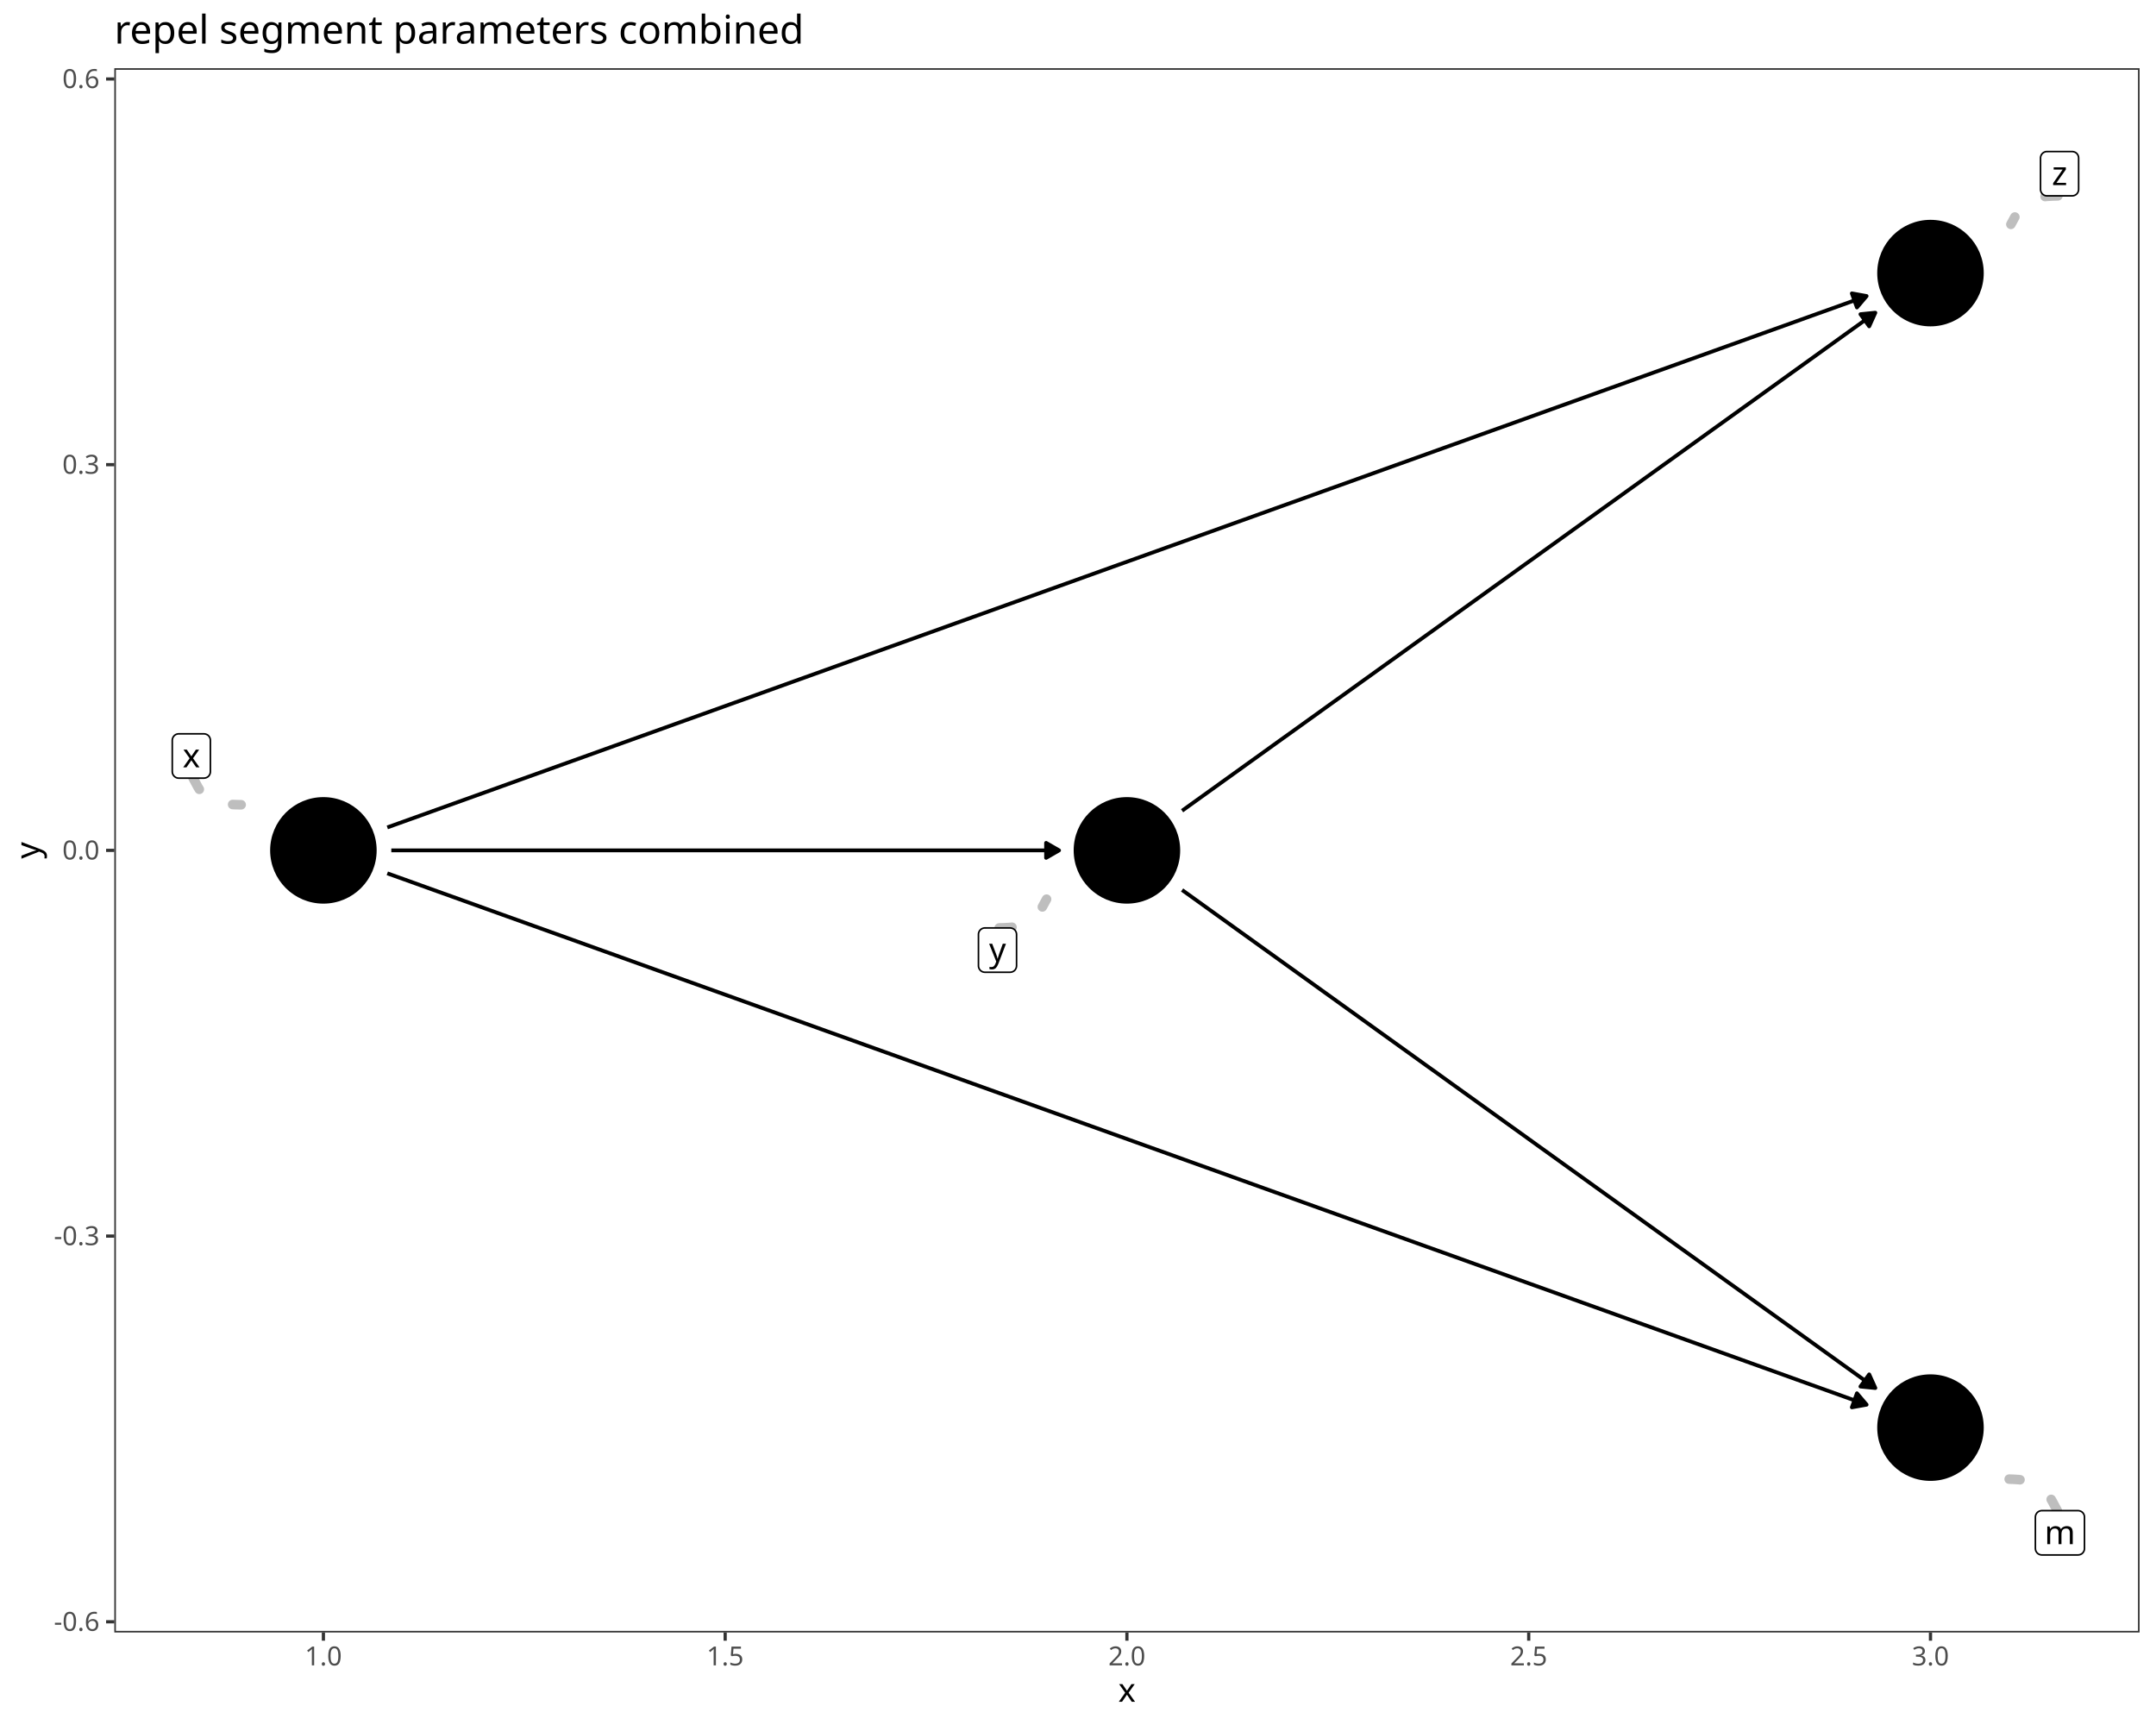
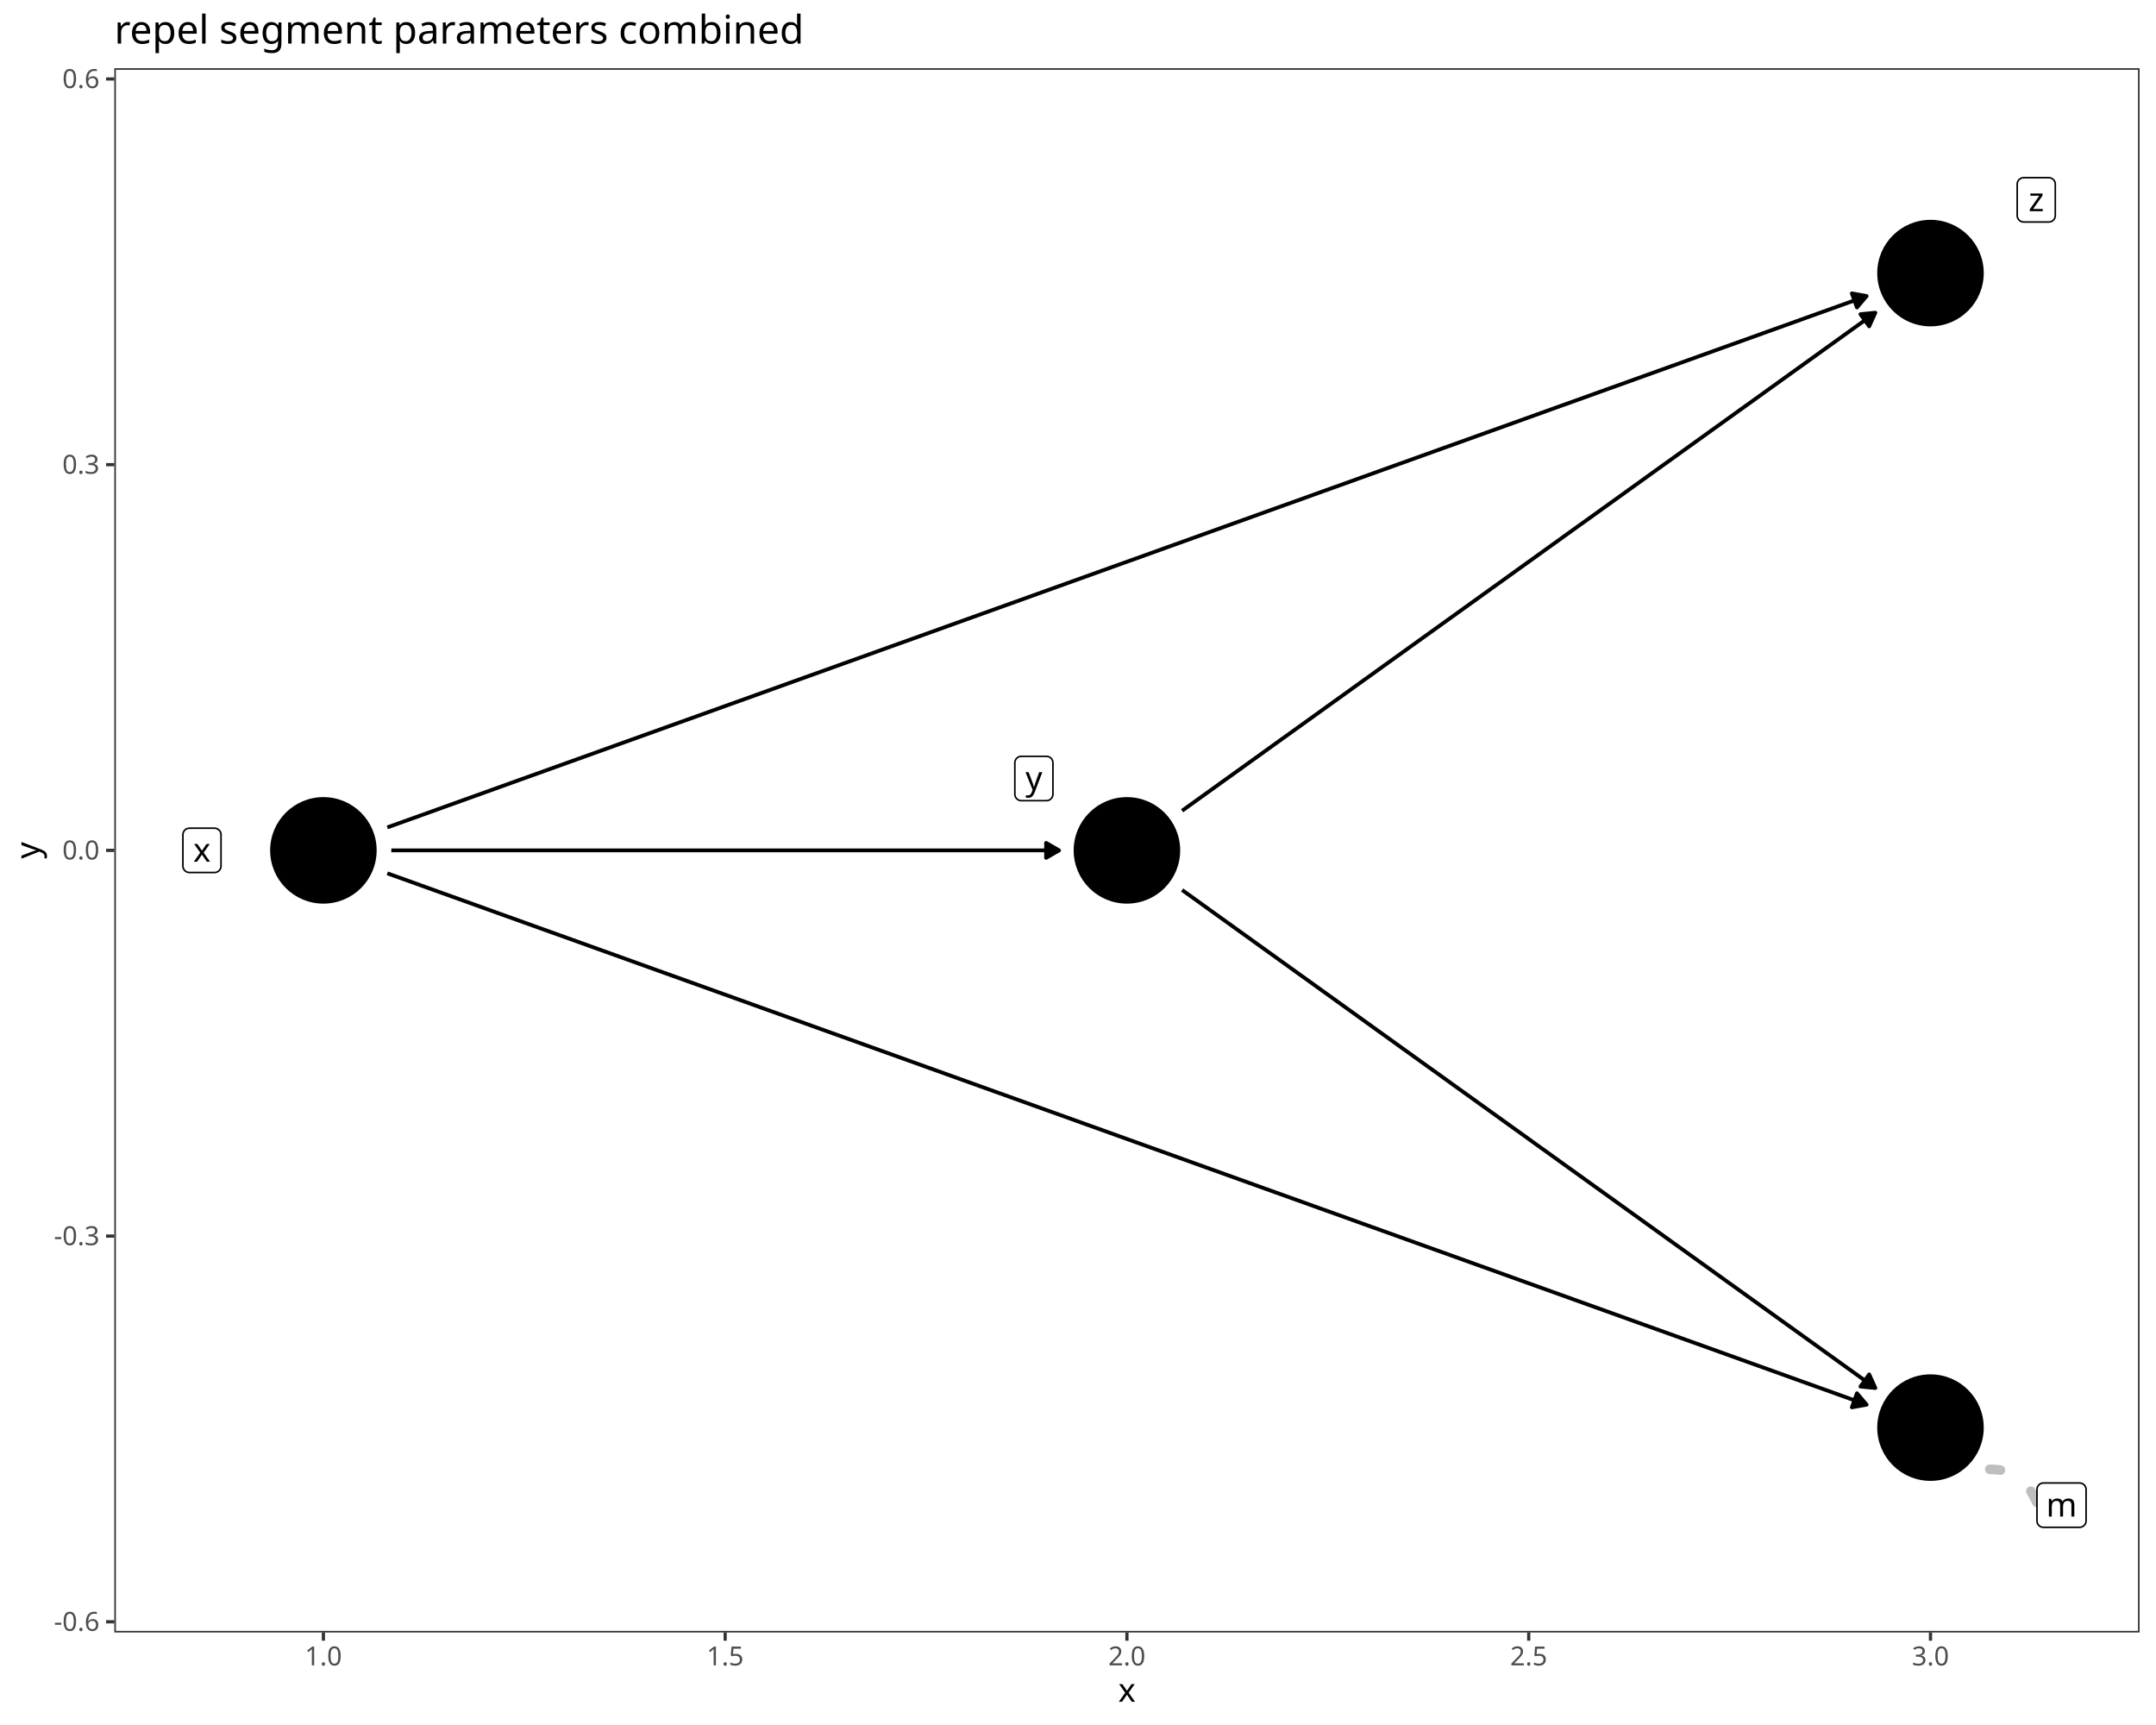
<svg xmlns="http://www.w3.org/2000/svg" class="svglite" data-engine-version="2.0" width="720.00pt" height="576.00pt" viewBox="0 0 720.00 576.00">
  <defs>
    <style type="text/css">
    .svglite line, .svglite polyline, .svglite polygon, .svglite path, .svglite rect, .svglite circle {
      fill: none;
      stroke: #000000;
      stroke-linecap: round;
      stroke-linejoin: round;
      stroke-miterlimit: 10.00;
    }
  </style>
  </defs>
  <rect width="100%" height="100%" style="stroke: none; fill: #FFFFFF;" />
  <defs>
    <clipPath id="cpMC4wMHw3MjAuMDB8MC4wMHw1NzYuMDA=">
      <rect x="0.00" y="0.00" width="720.00" height="576.00" />
    </clipPath>
  </defs>
  <g clip-path="url(#cpMC4wMHw3MjAuMDB8MC4wMHw1NzYuMDA=)">
    <rect x="0.00" y="0.00" width="720.00" height="576.00" style="stroke-width: 1.07; stroke: #FFFFFF; fill: #FFFFFF;" />
  </g>
  <defs>
    <clipPath id="cpMzguMTd8NzE0LjUyfDIyLjc4fDU0NS4xMQ==">
      <rect x="38.17" y="22.78" width="676.35" height="522.33" />
    </clipPath>
  </defs>
  <g clip-path="url(#cpMzguMTd8NzE0LjUyfDIyLjc4fDU0NS4xMQ==)">
    <rect x="38.17" y="22.78" width="676.35" height="522.33" style="stroke-width: 1.07; stroke: none; fill: #FFFFFF;" />
    <polyline points="129.34,291.61 129.69,291.74 135.11,293.68 140.53,295.63 145.95,297.58 151.37,299.52 156.79,301.47 162.21,303.42 167.63,305.37 173.05,307.31 178.47,309.26 183.90,311.21 189.32,313.15 194.74,315.10 200.16,317.05 205.58,318.99 211.00,320.94 216.42,322.89 221.84,324.84 227.26,326.78 232.69,328.73 238.11,330.68 243.53,332.62 248.95,334.57 254.37,336.52 259.79,338.46 265.21,340.41 270.63,342.36 276.05,344.31 281.48,346.25 286.90,348.20 292.32,350.15 297.74,352.09 303.16,354.04 308.58,355.99 314.00,357.93 319.42,359.88 324.84,361.83 330.27,363.78 335.69,365.72 341.11,367.67 346.53,369.62 351.95,371.56 357.37,373.51 362.79,375.46 368.21,377.40 373.63,379.35 379.06,381.30 384.48,383.25 389.90,385.19 395.32,387.14 400.74,389.09 406.16,391.03 411.58,392.98 417.00,394.93 422.42,396.88 427.84,398.82 433.27,400.77 438.69,402.72 444.11,404.66 449.53,406.61 454.95,408.56 460.37,410.50 465.79,412.45 471.21,414.40 476.63,416.35 482.06,418.29 487.48,420.24 492.90,422.19 498.32,424.13 503.74,426.08 509.16,428.03 514.58,429.97 520.00,431.92 525.42,433.87 530.85,435.82 536.27,437.76 541.69,439.71 547.11,441.66 552.53,443.60 557.95,445.55 563.37,447.50 568.79,449.44 574.21,451.39 579.64,453.34 585.06,455.29 590.48,457.23 595.90,459.18 601.32,461.13 606.74,463.07 612.16,465.02 617.58,466.97 623.00,468.91 623.35,469.04 " style="stroke-width: 1.28; stroke-linecap: butt;" />
    <polygon points="618.44,469.92 623.35,469.04 620.13,465.24 " style="stroke-width: 1.28; stroke-linecap: butt; fill: #000000;" />
    <polyline points="130.68,283.95 132.40,283.95 135.11,283.95 137.82,283.95 140.53,283.95 143.24,283.95 145.95,283.95 148.66,283.95 151.37,283.95 154.08,283.95 156.79,283.95 159.50,283.95 162.21,283.95 164.92,283.95 167.63,283.95 170.34,283.95 173.05,283.95 175.76,283.95 178.47,283.95 181.19,283.95 183.90,283.95 186.61,283.95 189.32,283.95 192.03,283.95 194.74,283.95 197.45,283.95 200.16,283.95 202.87,283.95 205.58,283.95 208.29,283.95 211.00,283.95 213.71,283.95 216.42,283.95 219.13,283.95 221.84,283.95 224.55,283.95 227.26,283.95 229.98,283.95 232.69,283.95 235.40,283.95 238.11,283.95 240.82,283.95 243.53,283.95 246.24,283.95 248.95,283.95 251.66,283.95 254.37,283.95 257.08,283.95 259.79,283.95 262.50,283.95 265.21,283.95 267.92,283.95 270.63,283.95 273.34,283.95 276.05,283.95 278.77,283.95 281.48,283.95 284.19,283.95 286.90,283.95 289.61,283.95 292.32,283.95 295.03,283.95 297.74,283.95 300.45,283.95 303.16,283.95 305.87,283.95 308.58,283.95 311.29,283.95 314.00,283.95 316.71,283.95 319.42,283.95 322.13,283.95 324.84,283.95 327.55,283.95 330.27,283.95 332.98,283.95 335.69,283.95 338.40,283.95 341.11,283.95 343.82,283.95 346.53,283.95 349.24,283.95 351.95,283.95 353.67,283.95 " style="stroke-width: 1.28; stroke-linecap: butt;" />
    <polygon points="349.35,286.44 353.67,283.95 349.35,281.46 " style="stroke-width: 1.28; stroke-linecap: butt; fill: #000000;" />
    <polyline points="129.34,276.28 129.69,276.16 135.11,274.21 140.53,272.27 145.95,270.32 151.37,268.37 156.79,266.42 162.21,264.48 167.63,262.53 173.05,260.58 178.47,258.64 183.90,256.69 189.32,254.74 194.74,252.80 200.16,250.85 205.58,248.90 211.00,246.95 216.42,245.01 221.84,243.06 227.26,241.11 232.69,239.17 238.11,237.22 243.53,235.27 248.95,233.33 254.37,231.38 259.79,229.43 265.21,227.48 270.63,225.54 276.05,223.59 281.48,221.64 286.90,219.70 292.32,217.75 297.74,215.80 303.16,213.86 308.58,211.91 314.00,209.96 319.42,208.01 324.84,206.07 330.27,204.12 335.69,202.17 341.11,200.23 346.53,198.28 351.95,196.33 357.37,194.39 362.79,192.44 368.21,190.49 373.63,188.54 379.06,186.60 384.48,184.65 389.90,182.70 395.32,180.76 400.74,178.81 406.16,176.86 411.58,174.91 417.00,172.97 422.42,171.02 427.84,169.07 433.27,167.13 438.69,165.18 444.11,163.23 449.53,161.29 454.95,159.34 460.37,157.39 465.79,155.44 471.21,153.50 476.63,151.55 482.06,149.60 487.48,147.66 492.90,145.71 498.32,143.76 503.74,141.82 509.16,139.87 514.58,137.92 520.00,135.97 525.42,134.03 530.85,132.08 536.27,130.13 541.69,128.19 547.11,126.24 552.53,124.29 557.95,122.35 563.37,120.40 568.79,118.45 574.21,116.50 579.64,114.56 585.06,112.61 590.48,110.66 595.90,108.72 601.32,106.77 606.74,104.82 612.16,102.88 617.58,100.93 623.00,98.98 623.35,98.86 " style="stroke-width: 1.28; stroke-linecap: butt;" />
    <polygon points="620.13,102.66 623.35,98.86 618.44,97.97 " style="stroke-width: 1.28; stroke-linecap: butt; fill: #000000;" />
    <polyline points="394.76,297.18 395.32,297.58 398.03,299.52 400.74,301.47 403.45,303.42 406.16,305.37 408.87,307.31 411.58,309.26 414.29,311.21 417.00,313.15 419.71,315.10 422.42,317.05 425.13,318.99 427.84,320.94 430.56,322.89 433.27,324.84 435.98,326.78 438.69,328.73 441.40,330.68 444.11,332.62 446.82,334.57 449.53,336.52 452.24,338.46 454.95,340.41 457.66,342.36 460.37,344.31 463.08,346.25 465.79,348.20 468.50,350.15 471.21,352.09 473.92,354.04 476.63,355.99 479.35,357.93 482.06,359.88 484.77,361.83 487.48,363.78 490.19,365.72 492.90,367.67 495.61,369.62 498.32,371.56 501.03,373.51 503.74,375.46 506.45,377.40 509.16,379.35 511.87,381.30 514.58,383.25 517.29,385.19 520.00,387.14 522.71,389.09 525.42,391.03 528.14,392.98 530.85,394.93 533.56,396.88 536.27,398.82 538.98,400.77 541.69,402.72 544.40,404.66 547.11,406.61 549.82,408.56 552.53,410.50 555.24,412.45 557.95,414.40 560.66,416.35 563.37,418.29 566.08,420.24 568.79,422.19 571.50,424.13 574.21,426.08 576.92,428.03 579.64,429.97 582.35,431.92 585.06,433.87 587.77,435.82 590.48,437.76 593.19,439.71 595.90,441.66 598.61,443.60 601.32,445.55 604.03,447.50 606.74,449.44 609.45,451.39 612.16,453.34 614.87,455.29 617.58,457.23 620.29,459.18 623.00,461.13 625.71,463.07 626.27,463.47 " style="stroke-width: 1.28; stroke-linecap: butt;" />
    <polygon points="621.31,462.98 626.27,463.47 624.22,458.93 " style="stroke-width: 1.28; stroke-linecap: butt; fill: #000000;" />
    <polyline points="394.76,270.72 395.32,270.32 398.03,268.37 400.74,266.42 403.45,264.48 406.16,262.53 408.87,260.58 411.58,258.64 414.29,256.69 417.00,254.74 419.71,252.80 422.42,250.85 425.13,248.90 427.84,246.95 430.56,245.01 433.27,243.06 435.98,241.11 438.69,239.17 441.40,237.22 444.11,235.27 446.82,233.33 449.53,231.38 452.24,229.43 454.95,227.48 457.66,225.54 460.37,223.59 463.08,221.64 465.79,219.70 468.50,217.75 471.21,215.80 473.92,213.86 476.63,211.91 479.35,209.96 482.06,208.01 484.77,206.07 487.48,204.12 490.19,202.17 492.90,200.23 495.61,198.28 498.32,196.33 501.03,194.39 503.74,192.44 506.45,190.49 509.16,188.54 511.87,186.60 514.58,184.65 517.29,182.70 520.00,180.76 522.71,178.81 525.42,176.86 528.14,174.91 530.85,172.97 533.56,171.02 536.27,169.07 538.98,167.13 541.69,165.18 544.40,163.23 547.11,161.29 549.82,159.34 552.53,157.39 555.24,155.44 557.95,153.50 560.66,151.55 563.37,149.60 566.08,147.66 568.79,145.71 571.50,143.76 574.21,141.82 576.92,139.87 579.64,137.92 582.35,135.97 585.06,134.03 587.77,132.08 590.48,130.13 593.19,128.19 595.90,126.24 598.61,124.29 601.32,122.35 604.03,120.40 606.74,118.45 609.45,116.50 612.16,114.56 614.87,112.61 617.58,110.66 620.29,108.72 623.00,106.77 625.71,104.82 626.27,104.42 " style="stroke-width: 1.28; stroke-linecap: butt;" />
    <polygon points="624.22,108.96 626.27,104.42 621.31,104.92 " style="stroke-width: 1.28; stroke-linecap: butt; fill: #000000;" />
    <circle cx="644.69" cy="476.70" r="17.43" style="stroke-width: 0.71; fill: #000000;" />
    <circle cx="108.00" cy="283.95" r="17.43" style="stroke-width: 0.71; fill: #000000;" />
    <circle cx="376.34" cy="283.95" r="17.43" style="stroke-width: 0.71; fill: #000000;" />
    <circle cx="644.69" cy="91.19" r="17.43" style="stroke-width: 0.71; fill: #000000;" />
-     <polyline points="687.04,504.42 686.91,504.18 686.29,503.03 685.39,501.35 684.52,499.84 683.64,498.60 683.02,497.92 681.90,496.96 680.70,496.20 679.51,495.61 678.33,495.09 677.22,494.67 676.74,494.52 675.59,494.24 674.23,494.07 672.58,493.96 671.26,493.91 670.97,493.90 " style="stroke-width: 3.20; stroke: #7F7F7F; stroke-opacity: 0.50; stroke-dasharray: 4.27,12.80;" />
-     <polyline points="64.49,259.83 64.63,260.08 65.26,261.25 66.08,262.78 66.88,264.09 67.72,265.15 67.89,265.32 68.90,266.18 69.99,266.84 71.12,267.36 72.28,267.81 73.42,268.15 73.61,268.20 74.77,268.42 76.21,268.56 78.06,268.66 79.81,268.71 80.51,268.72 80.53,268.72 " style="stroke-width: 3.20; stroke: #7F7F7F; stroke-opacity: 0.50; stroke-dasharray: 4.27,12.80;" />
-     <polyline points="333.69,309.85 334.00,309.84 335.39,309.80 337.18,309.70 338.62,309.55 339.79,309.32 339.90,309.29 341.00,308.94 342.14,308.49 343.30,307.96 344.45,307.31 345.55,306.45 345.83,306.18 346.73,305.13 347.55,303.84 348.40,302.28 349.18,300.84 349.49,300.27 349.50,300.25 " style="stroke-width: 3.20; stroke: #7F7F7F; stroke-opacity: 0.50; stroke-dasharray: 4.27,12.80;" />
-     <polyline points="687.23,65.40 686.92,65.41 685.52,65.45 683.74,65.54 682.31,65.69 681.15,65.93 681.05,65.95 679.96,66.30 678.82,66.75 677.67,67.28 676.52,67.93 675.44,68.78 675.18,69.03 674.28,70.08 673.47,71.36 672.62,72.92 671.85,74.34 671.55,74.89 671.54,74.91 " style="stroke-width: 3.20; stroke: #7F7F7F; stroke-opacity: 0.50; stroke-dasharray: 4.27,12.80;" />
-     <polygon points="681.88,519.22 693.96,519.22 693.87,519.22 694.22,519.20 694.56,519.13 694.89,519.01 695.19,518.84 695.46,518.62 695.69,518.36 695.87,518.06 696.01,517.74 696.09,517.41 696.12,517.06 696.12,517.06 696.12,506.58 696.12,506.58 696.09,506.24 696.01,505.90 695.87,505.58 695.69,505.28 695.46,505.02 695.19,504.80 694.89,504.63 694.56,504.51 694.22,504.44 693.96,504.42 681.88,504.42 682.14,504.44 681.79,504.42 681.45,504.47 681.12,504.56 680.80,504.71 680.51,504.91 680.26,505.15 680.06,505.43 679.89,505.74 679.78,506.06 679.73,506.41 679.72,506.58 679.72,517.06 679.73,516.89 679.73,517.23 679.78,517.58 679.89,517.91 680.06,518.21 680.26,518.49 680.51,518.73 680.80,518.93 681.12,519.08 681.45,519.18 681.79,519.22 " style="stroke-width: 0.53; fill: #FFFFFF;" />
-     <text x="687.92" y="515.62" text-anchor="middle" style="font-size: 11.04px; font-family: sans;" textLength="9.20px" lengthAdjust="spacingAndGlyphs">m</text>
-     <polygon points="59.69,259.83 68.10,259.83 68.01,259.83 68.36,259.81 68.70,259.74 69.02,259.62 69.33,259.45 69.60,259.23 69.83,258.97 70.01,258.67 70.15,258.35 70.23,258.02 70.26,257.67 70.26,257.67 70.26,247.19 70.26,247.19 70.23,246.85 70.15,246.51 70.01,246.19 69.83,245.89 69.60,245.63 69.33,245.41 69.02,245.24 68.70,245.12 68.36,245.05 68.10,245.03 59.69,245.03 59.95,245.05 59.61,245.03 59.26,245.08 58.93,245.17 58.61,245.32 58.33,245.52 58.08,245.76 57.87,246.04 57.71,246.35 57.60,246.67 57.54,247.02 57.53,247.19 57.53,257.67 57.54,257.50 57.54,257.84 57.60,258.19 57.71,258.52 57.87,258.82 58.08,259.10 58.33,259.34 58.61,259.54 58.93,259.69 59.26,259.79 59.61,259.83 " style="stroke-width: 0.53; fill: #FFFFFF;" />
-     <text x="63.90" y="256.23" text-anchor="middle" style="font-size: 11.04px; font-family: sans;" textLength="5.52px" lengthAdjust="spacingAndGlyphs">x</text>
-     <polygon points="328.92,324.65 337.32,324.65 337.23,324.65 337.58,324.63 337.92,324.56 338.25,324.44 338.55,324.27 338.82,324.05 339.05,323.79 339.23,323.49 339.37,323.17 339.45,322.83 339.48,322.49 339.48,322.49 339.48,312.01 339.48,312.01 339.45,311.66 339.37,311.33 339.23,311.01 339.05,310.71 338.82,310.45 338.55,310.23 338.25,310.06 337.92,309.94 337.58,309.87 337.32,309.85 328.92,309.85 329.18,309.87 328.83,309.85 328.49,309.89 328.15,309.99 327.84,310.14 327.55,310.34 327.30,310.58 327.09,310.86 326.93,311.16 326.82,311.49 326.76,311.84 326.76,312.01 326.76,322.49 326.76,322.31 326.76,322.66 326.82,323.00 326.93,323.33 327.09,323.64 327.30,323.92 327.55,324.16 327.84,324.36 328.15,324.51 328.49,324.60 328.83,324.65 " style="stroke-width: 0.53; fill: #FFFFFF;" />
-     <text x="333.12" y="321.05" text-anchor="middle" style="font-size: 11.04px; font-family: sans;" textLength="5.52px" lengthAdjust="spacingAndGlyphs">y</text>
-     <polygon points="683.60,65.40 692.00,65.40 691.91,65.40 692.26,65.38 692.60,65.31 692.93,65.19 693.23,65.02 693.50,64.80 693.73,64.54 693.91,64.24 694.05,63.92 694.13,63.59 694.16,63.24 694.16,63.24 694.16,52.76 694.16,52.76 694.13,52.41 694.05,52.08 693.91,51.76 693.73,51.46 693.50,51.20 693.23,50.98 692.93,50.81 692.60,50.69 692.26,50.62 692.00,50.60 683.60,50.60 683.86,50.62 683.51,50.60 683.16,50.64 682.83,50.74 682.52,50.89 682.23,51.09 681.98,51.33 681.77,51.61 681.61,51.91 681.50,52.24 681.44,52.59 681.44,52.76 681.44,63.24 681.44,63.06 681.44,63.41 681.50,63.76 681.61,64.09 681.77,64.39 681.98,64.67 682.23,64.91 682.52,65.11 682.83,65.26 683.16,65.36 683.51,65.40 " style="stroke-width: 0.53; fill: #FFFFFF;" />
-     <text x="687.80" y="61.80" text-anchor="middle" style="font-size: 11.04px; font-family: sans;" textLength="5.52px" lengthAdjust="spacingAndGlyphs">z</text>
+     <polyline points="680.25,501.68 680.12,501.45 679.50,500.29 678.58,498.58 677.69,497.01 676.79,495.71 676.02,494.84 674.86,493.84 673.63,493.05 672.41,492.43 671.23,491.89 670.14,491.45 669.60,491.26 668.53,490.98 667.32,490.79 665.88,490.68 664.75,490.63 664.50,490.62 " style="stroke-width: 3.20; stroke: #7F7F7F; stroke-opacity: 0.50; stroke-dasharray: 4.27,12.80;" />
+     <polygon points="682.41,509.99 694.49,509.99 694.40,509.99 694.75,509.97 695.09,509.90 695.41,509.78 695.72,509.61 695.98,509.39 696.22,509.13 696.40,508.83 696.54,508.51 696.62,508.18 696.65,507.83 696.65,507.83 696.65,497.35 696.65,497.35 696.62,497.00 696.54,496.67 696.40,496.35 696.22,496.05 695.98,495.79 695.72,495.57 695.41,495.40 695.09,495.28 694.75,495.21 694.49,495.19 682.41,495.19 682.67,495.21 682.32,495.19 681.98,495.23 681.64,495.33 681.33,495.48 681.04,495.68 680.79,495.92 680.58,496.20 680.42,496.50 680.31,496.83 680.26,497.18 680.25,497.35 680.25,507.83 680.26,507.65 680.26,508.00 680.31,508.35 680.42,508.68 680.58,508.98 680.79,509.26 681.04,509.50 681.33,509.70 681.64,509.85 681.98,509.95 682.32,509.99 " style="stroke-width: 0.53; fill: #FFFFFF;" />
+     <text x="688.45" y="506.39" text-anchor="middle" style="font-size: 11.04px; font-family: sans;" textLength="9.20px" lengthAdjust="spacingAndGlyphs">m</text>
+     <polygon points="63.24,291.34 71.65,291.34 71.56,291.34 71.91,291.33 72.25,291.26 72.57,291.13 72.87,290.96 73.14,290.74 73.37,290.48 73.56,290.19 73.70,289.87 73.78,289.53 73.81,289.18 73.81,289.18 73.81,278.70 73.81,278.70 73.78,278.36 73.70,278.02 73.56,277.70 73.37,277.41 73.14,277.15 72.87,276.93 72.57,276.75 72.25,276.63 71.91,276.56 71.65,276.54 63.24,276.54 63.50,276.56 63.16,276.55 62.81,276.59 62.48,276.69 62.16,276.83 61.88,277.03 61.63,277.27 61.42,277.55 61.26,277.86 61.15,278.19 61.09,278.53 61.08,278.70 61.08,289.18 61.09,289.01 61.09,289.36 61.15,289.70 61.26,290.03 61.42,290.34 61.63,290.61 61.88,290.86 62.16,291.05 62.48,291.20 62.81,291.30 63.16,291.34 " style="stroke-width: 0.53; fill: #FFFFFF;" />
+     <text x="67.44" y="287.74" text-anchor="middle" style="font-size: 11.04px; font-family: sans;" textLength="5.52px" lengthAdjust="spacingAndGlyphs">x</text>
+     <polygon points="341.07,267.35 349.47,267.35 349.38,267.34 349.73,267.33 350.07,267.26 350.40,267.14 350.70,266.96 350.97,266.74 351.20,266.48 351.38,266.19 351.52,265.87 351.60,265.53 351.63,265.19 351.63,265.19 351.63,254.71 351.63,254.71 351.60,254.36 351.52,254.03 351.38,253.71 351.20,253.41 350.97,253.15 350.70,252.93 350.40,252.76 350.07,252.63 349.73,252.56 349.47,252.55 341.07,252.55 341.33,252.56 340.98,252.55 340.63,252.59 340.30,252.69 339.99,252.84 339.70,253.04 339.45,253.28 339.24,253.55 339.08,253.86 338.97,254.19 338.91,254.54 338.91,254.71 338.91,265.19 338.91,265.01 338.91,265.36 338.97,265.70 339.08,266.03 339.24,266.34 339.45,266.62 339.70,266.86 339.99,267.06 340.30,267.21 340.63,267.30 340.98,267.34 " style="stroke-width: 0.53; fill: #FFFFFF;" />
+     <text x="345.27" y="263.75" text-anchor="middle" style="font-size: 11.04px; font-family: sans;" textLength="5.52px" lengthAdjust="spacingAndGlyphs">y</text>
+     <polygon points="675.81,74.13 684.21,74.13 684.12,74.13 684.47,74.12 684.81,74.05 685.14,73.92 685.44,73.75 685.71,73.53 685.94,73.27 686.12,72.98 686.26,72.66 686.34,72.32 686.37,71.97 686.37,71.97 686.37,61.49 686.37,61.49 686.34,61.15 686.26,60.81 686.12,60.49 685.94,60.20 685.71,59.94 685.44,59.72 685.14,59.54 684.81,59.42 684.47,59.35 684.21,59.33 675.81,59.33 676.07,59.35 675.72,59.34 675.37,59.38 675.04,59.48 674.73,59.62 674.44,59.82 674.19,60.06 673.98,60.34 673.82,60.65 673.71,60.98 673.65,61.32 673.65,61.49 673.65,71.97 673.65,71.80 673.65,72.15 673.71,72.49 673.82,72.82 673.98,73.13 674.19,73.40 674.44,73.65 674.73,73.84 675.04,73.99 675.37,74.09 675.72,74.13 " style="stroke-width: 0.53; fill: #FFFFFF;" />
+     <text x="680.01" y="70.53" text-anchor="middle" style="font-size: 11.04px; font-family: sans;" textLength="5.52px" lengthAdjust="spacingAndGlyphs">z</text>
    <rect x="38.17" y="22.78" width="676.35" height="522.33" style="stroke-width: 1.07; stroke: #333333;" />
  </g>
  <g clip-path="url(#cpMC4wMHw3MjAuMDB8MC4wMHw1NzYuMDA=)">
    <text x="33.24" y="544.56" text-anchor="end" style="font-size: 8.80px; fill: #4D4D4D; font-family: sans;" textLength="15.16px" lengthAdjust="spacingAndGlyphs">-0.6</text>
    <text x="33.24" y="415.77" text-anchor="end" style="font-size: 8.80px; fill: #4D4D4D; font-family: sans;" textLength="15.16px" lengthAdjust="spacingAndGlyphs">-0.3</text>
    <text x="33.24" y="286.98" text-anchor="end" style="font-size: 8.80px; fill: #4D4D4D; font-family: sans;" textLength="12.23px" lengthAdjust="spacingAndGlyphs">0.0</text>
    <text x="33.24" y="158.19" text-anchor="end" style="font-size: 8.80px; fill: #4D4D4D; font-family: sans;" textLength="12.23px" lengthAdjust="spacingAndGlyphs">0.3</text>
    <text x="33.24" y="29.40" text-anchor="end" style="font-size: 8.80px; fill: #4D4D4D; font-family: sans;" textLength="12.23px" lengthAdjust="spacingAndGlyphs">0.6</text>
    <polyline points="35.43,541.53 38.17,541.53 " style="stroke-width: 1.07; stroke: #333333; stroke-linecap: butt;" />
    <polyline points="35.43,412.74 38.17,412.74 " style="stroke-width: 1.07; stroke: #333333; stroke-linecap: butt;" />
    <polyline points="35.43,283.95 38.17,283.95 " style="stroke-width: 1.07; stroke: #333333; stroke-linecap: butt;" />
    <polyline points="35.43,155.16 38.17,155.16 " style="stroke-width: 1.07; stroke: #333333; stroke-linecap: butt;" />
    <polyline points="35.43,26.37 38.17,26.37 " style="stroke-width: 1.07; stroke: #333333; stroke-linecap: butt;" />
    <polyline points="108.00,547.85 108.00,545.11 " style="stroke-width: 1.07; stroke: #333333; stroke-linecap: butt;" />
    <polyline points="242.17,547.85 242.17,545.11 " style="stroke-width: 1.07; stroke: #333333; stroke-linecap: butt;" />
    <polyline points="376.34,547.85 376.34,545.11 " style="stroke-width: 1.07; stroke: #333333; stroke-linecap: butt;" />
    <polyline points="510.52,547.85 510.52,545.11 " style="stroke-width: 1.07; stroke: #333333; stroke-linecap: butt;" />
    <polyline points="644.69,547.85 644.69,545.11 " style="stroke-width: 1.07; stroke: #333333; stroke-linecap: butt;" />
    <text x="108.00" y="556.10" text-anchor="middle" style="font-size: 8.80px; fill: #4D4D4D; font-family: sans;" textLength="12.23px" lengthAdjust="spacingAndGlyphs">1.0</text>
    <text x="242.17" y="556.10" text-anchor="middle" style="font-size: 8.80px; fill: #4D4D4D; font-family: sans;" textLength="12.23px" lengthAdjust="spacingAndGlyphs">1.5</text>
    <text x="376.34" y="556.10" text-anchor="middle" style="font-size: 8.80px; fill: #4D4D4D; font-family: sans;" textLength="12.23px" lengthAdjust="spacingAndGlyphs">2.0</text>
    <text x="510.52" y="556.10" text-anchor="middle" style="font-size: 8.80px; fill: #4D4D4D; font-family: sans;" textLength="12.23px" lengthAdjust="spacingAndGlyphs">2.5</text>
    <text x="644.69" y="556.10" text-anchor="middle" style="font-size: 8.80px; fill: #4D4D4D; font-family: sans;" textLength="12.23px" lengthAdjust="spacingAndGlyphs">3.0</text>
    <text x="376.34" y="568.24" text-anchor="middle" style="font-size: 11.00px; font-family: sans;" textLength="5.50px" lengthAdjust="spacingAndGlyphs">x</text>
    <text transform="translate(13.05,283.95) rotate(-90)" text-anchor="middle" style="font-size: 11.00px; font-family: sans;" textLength="5.50px" lengthAdjust="spacingAndGlyphs">y</text>
    <text x="38.17" y="14.56" style="font-size: 13.20px; font-family: sans;" textLength="215.01px" lengthAdjust="spacingAndGlyphs">repel segment parameters combined</text>
  </g>
</svg>
